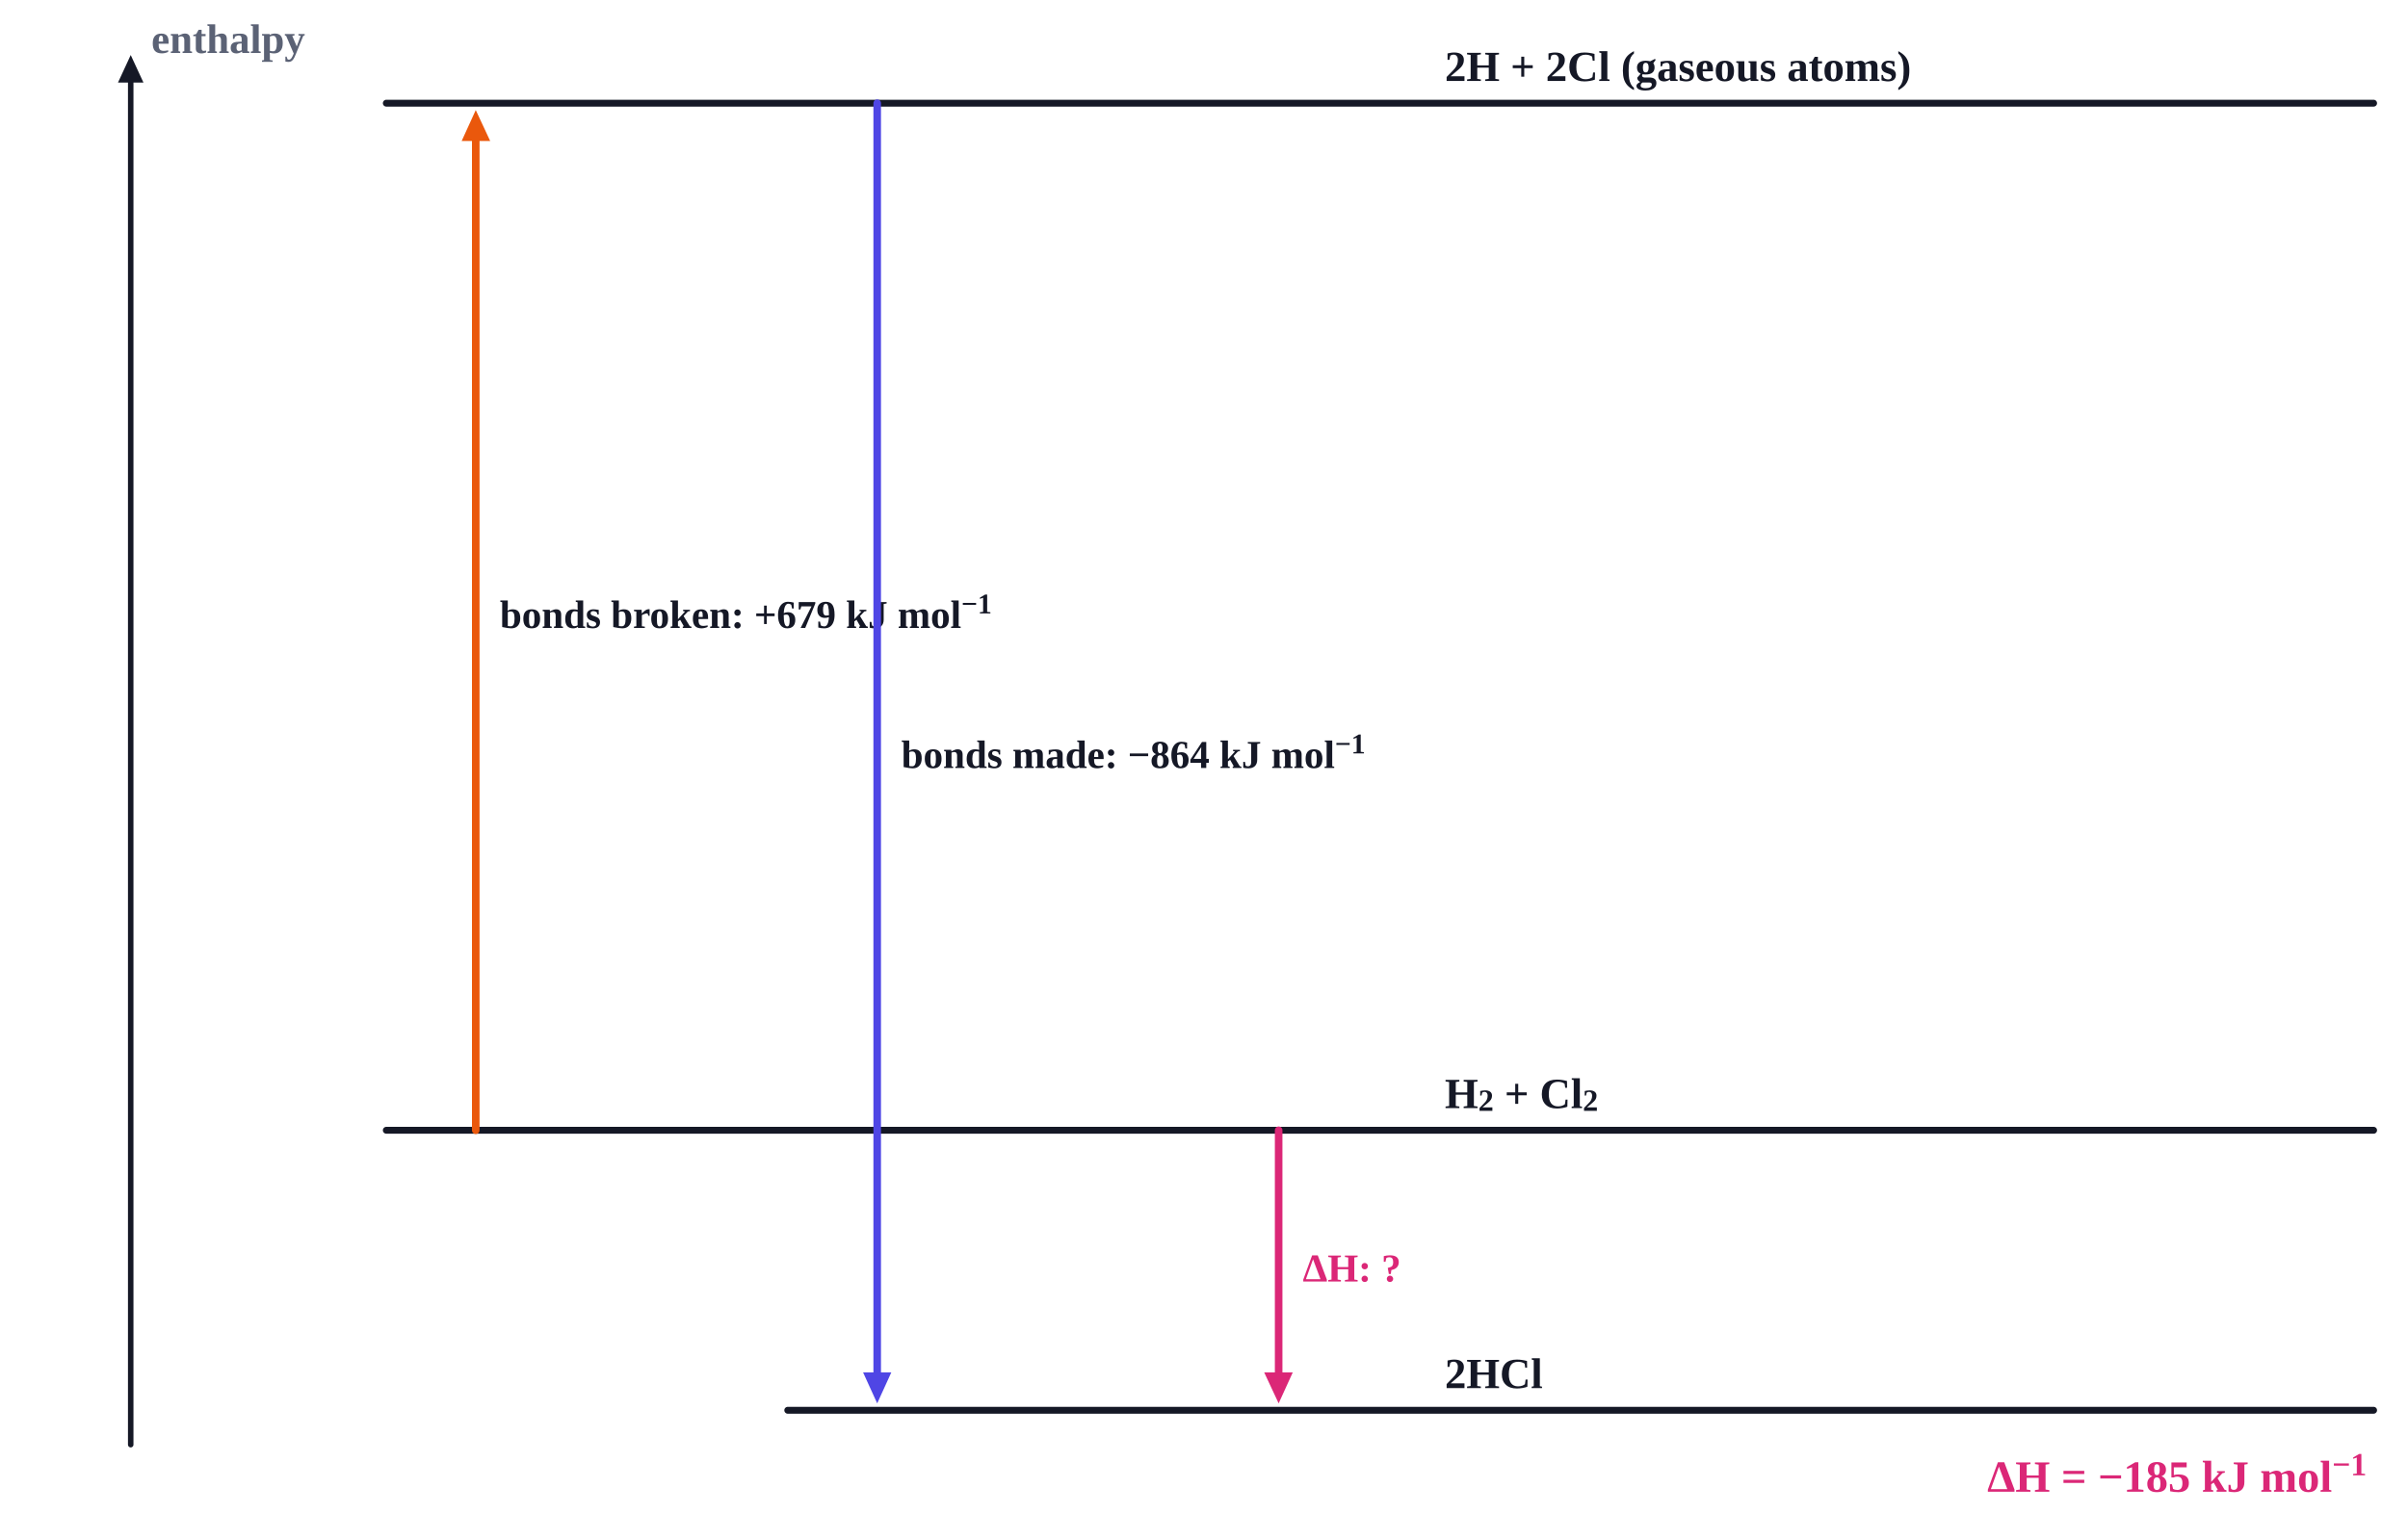
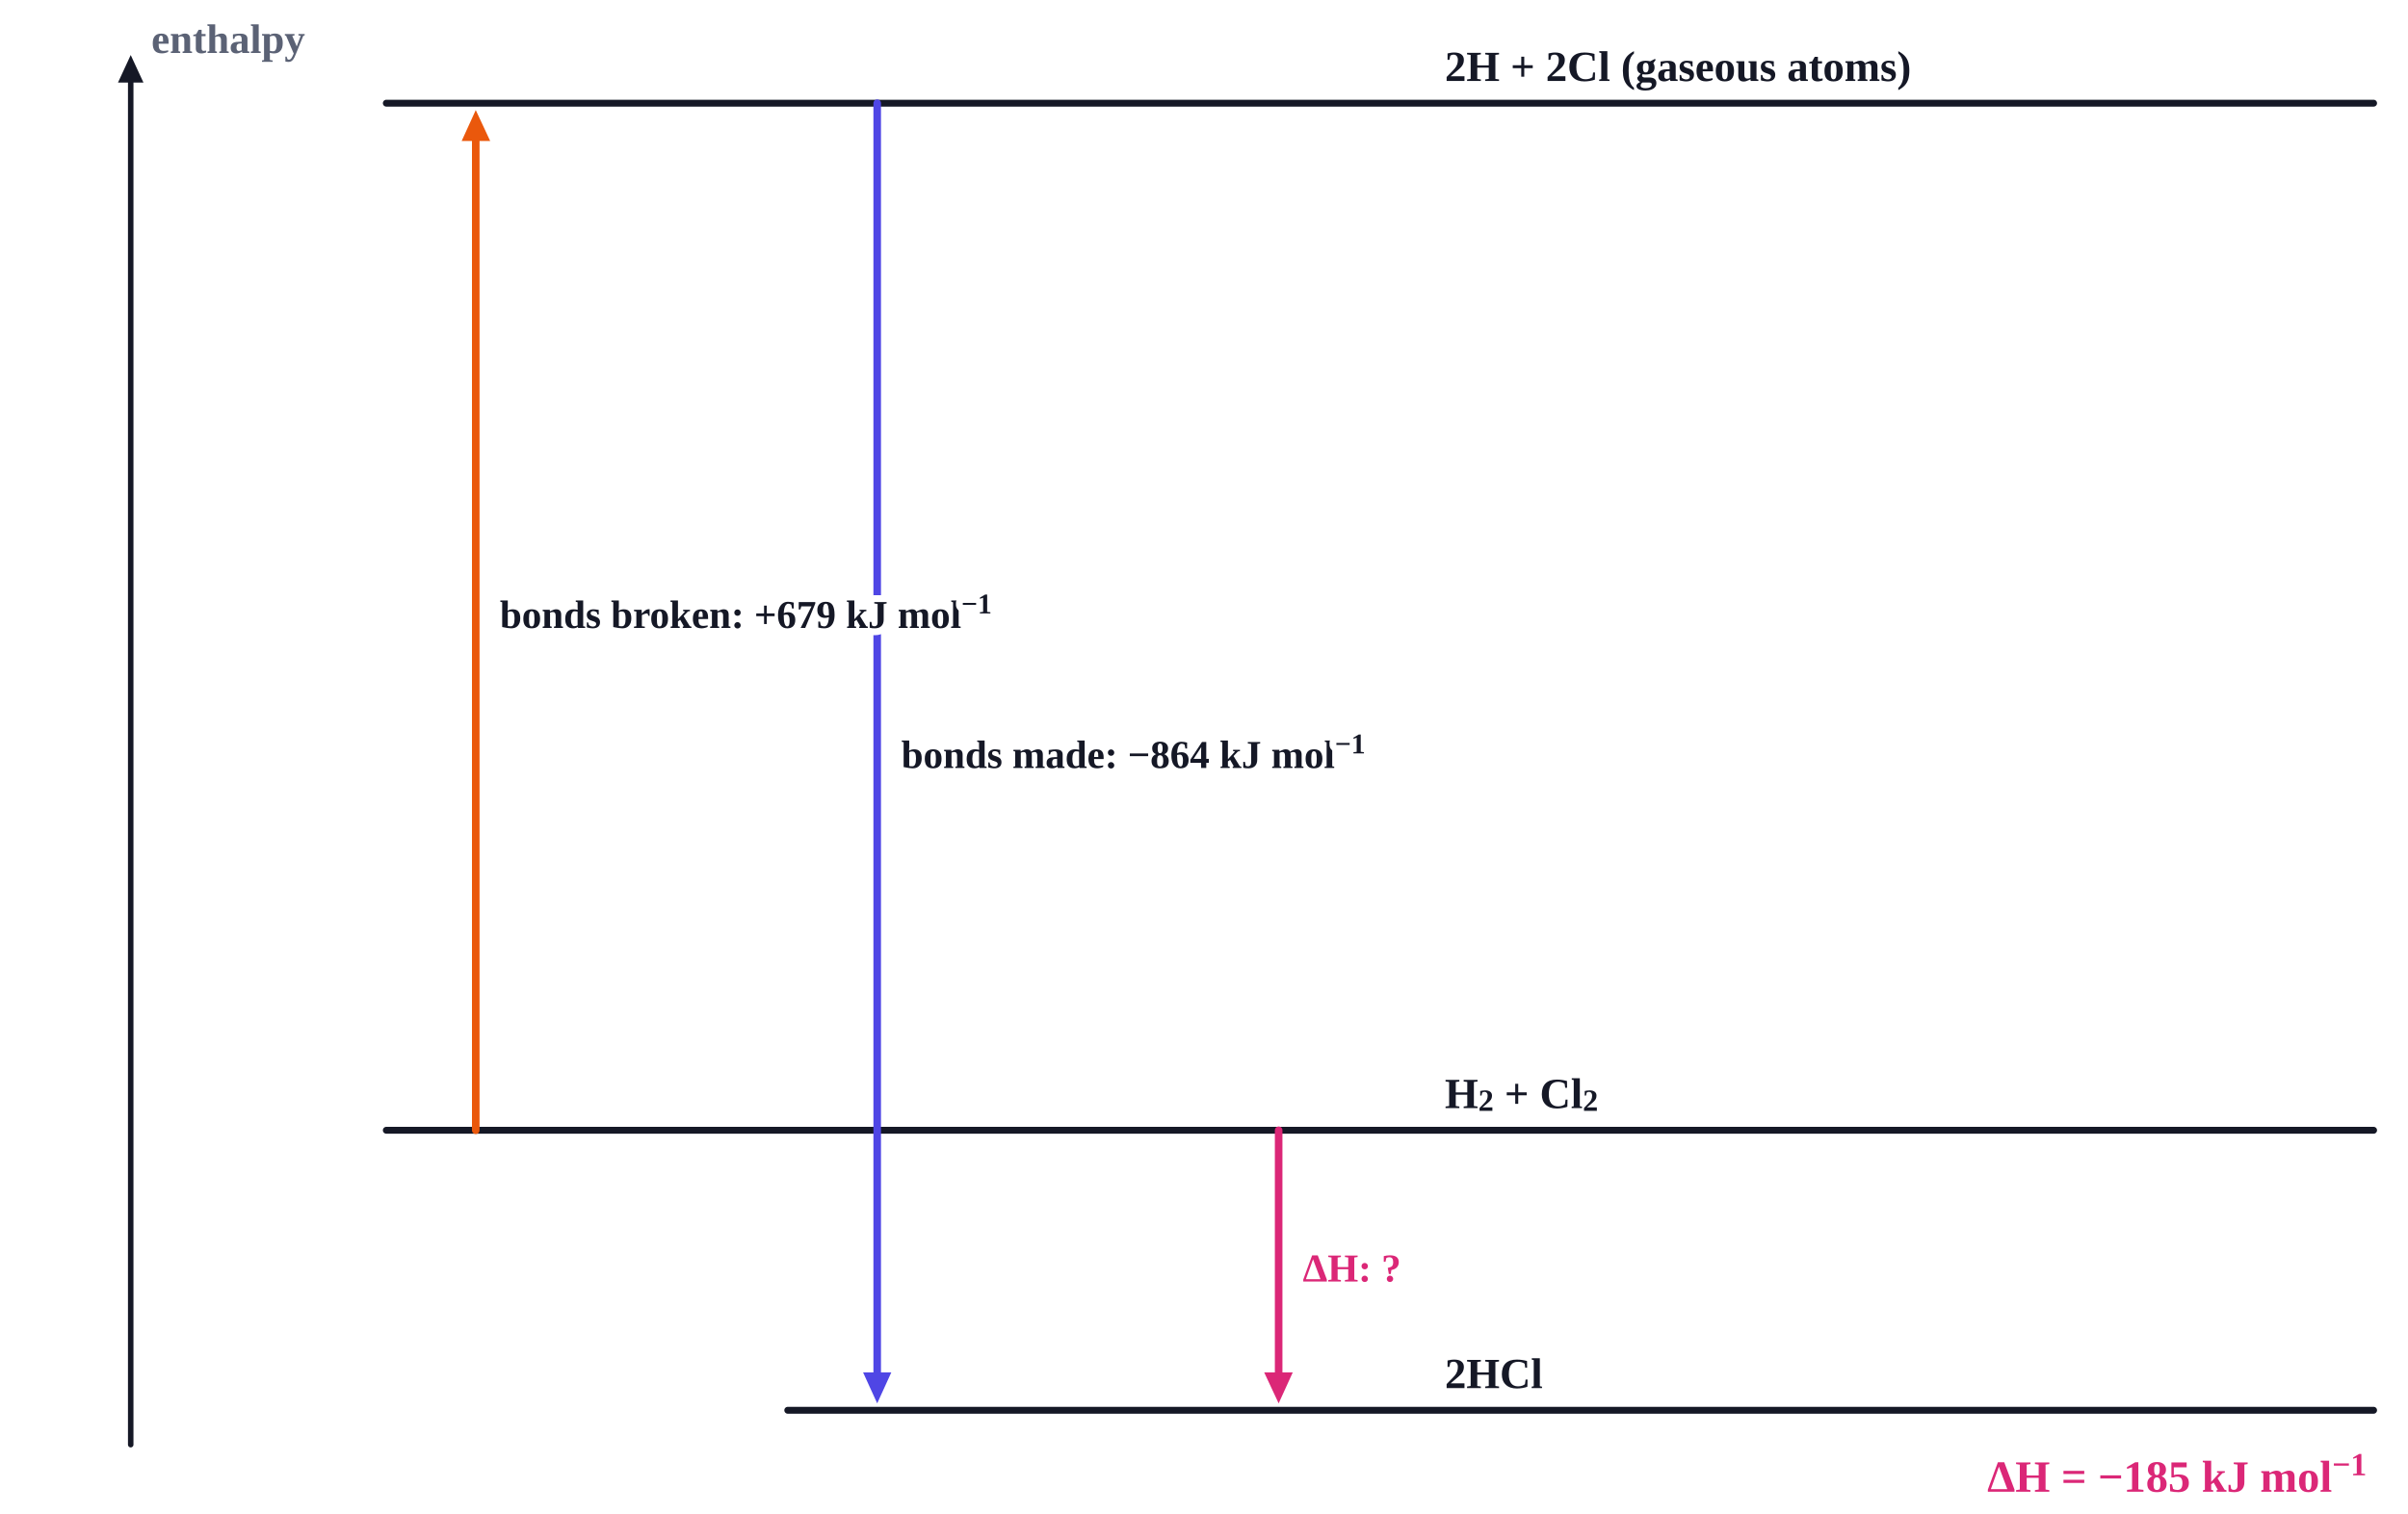
<svg xmlns="http://www.w3.org/2000/svg" viewBox="0 0 700.0 440.0" width="700.0" height="440.0" role="img" aria-label="Enthalpy diagram: H₂ + Cl₂, up 679 kJ to 2H + 2Cl, down 864 kJ to 2HCl, 185 kJ below the start." style="color:var(--vx-ink, #151826);font-family:inherit;max-width:100%;height:auto">
  <path d="M38.0 420.0 L38.0 23.2" stroke="var(--vx-ink, #151826)" stroke-width="1.6" stroke-linecap="round" fill="none" />
  <path d="M38.0 16.0 L41.7 24.0 L34.3 24.0 Z" fill="var(--vx-ink, #151826)" />
  <text x="44.0" y="12.0" font-size="12" font-weight="600" text-anchor="start" dominant-baseline="middle" fill="var(--vx-soft, #5b6275)">enthalpy</text>
  <path d="M112.3 328.6 L690.0 328.6" stroke="var(--vx-ink, #151826)" stroke-width="2" stroke-linecap="round" fill="none" />
  <text x="420.0" y="318.6" font-size="12.5" font-weight="600" text-anchor="start" dominant-baseline="middle" fill="var(--vx-ink, #151826)">H<tspan baseline-shift="sub" font-size="9.0">2</tspan> + Cl<tspan baseline-shift="sub" font-size="9.0">2</tspan>
  </text>
  <path d="M112.3 30.0 L690.0 30.0" stroke="var(--vx-ink, #151826)" stroke-width="2" stroke-linecap="round" fill="none" />
  <text x="420.0" y="20.0" font-size="12.5" font-weight="600" text-anchor="start" dominant-baseline="middle" fill="var(--vx-ink, #151826)">2H + 2Cl (gaseous atoms)</text>
  <path d="M229.0 410.0 L690.0 410.0" stroke="var(--vx-ink, #151826)" stroke-width="2" stroke-linecap="round" fill="none" />
  <text x="420.0" y="400.0" font-size="12.5" font-weight="600" text-anchor="start" dominant-baseline="middle" fill="var(--vx-ink, #151826)">2HCl</text>
  <path d="M138.3 328.6 L138.3 40.1" stroke="var(--vx-a3, #ea580c)" stroke-width="2.2" stroke-linecap="round" fill="none" />
  <path d="M138.3 32.0 L142.5 41.0 L134.2 41.0 Z" fill="var(--vx-a3, #ea580c)" />
-   <text x="145.3" y="179.3" font-size="11.5" font-weight="700" text-anchor="start" dominant-baseline="middle" fill="var(--vx-ink, #151826)">bonds broken: +679 kJ mol<tspan baseline-shift="super" font-size="8.3">−1</tspan>
-   </text>
  <path d="M255.0 30.0 L255.0 399.9" stroke="var(--vx-a1, #4f46e5)" stroke-width="2.2" stroke-linecap="round" fill="none" />
  <path d="M255.0 408.0 L250.9 399.0 L259.1 399.0 Z" fill="var(--vx-a1, #4f46e5)" />
-   <text x="262.0" y="220.0" font-size="11.5" font-weight="700" text-anchor="start" dominant-baseline="middle" fill="var(--vx-ink, #151826)">bonds made: −864 kJ mol<tspan baseline-shift="super" font-size="8.3">−1</tspan>
-   </text>
  <path d="M371.7 328.6 L371.7 399.9" stroke="var(--vx-a2, #db2777)" stroke-width="2.2" stroke-linecap="round" fill="none" />
  <path d="M371.7 408.0 L367.5 399.0 L375.8 399.0 Z" fill="var(--vx-a2, #db2777)" />
-   <text x="378.7" y="369.3" font-size="11.5" font-weight="700" text-anchor="start" dominant-baseline="middle" fill="var(--vx-a2, #db2777)">ΔH: ?</text>
+   <text x="145.3" y="179.3" font-size="11.5" font-weight="700" text-anchor="start" dominant-baseline="middle" fill="var(--vx-ink, #151826)" stroke="var(--vx-card, #fff)" stroke-width="4" stroke-linejoin="round" paint-order="stroke">bonds broken: +679 kJ mol<tspan baseline-shift="super" font-size="8.3">−1</tspan>
+   </text>
+   <text x="262.0" y="220.0" font-size="11.5" font-weight="700" text-anchor="start" dominant-baseline="middle" fill="var(--vx-ink, #151826)" stroke="var(--vx-card, #fff)" stroke-width="4" stroke-linejoin="round" paint-order="stroke">bonds made: −864 kJ mol<tspan baseline-shift="super" font-size="8.3">−1</tspan>
+   </text>
+   <text x="378.7" y="369.3" font-size="11.5" font-weight="700" text-anchor="start" dominant-baseline="middle" fill="var(--vx-a2, #db2777)" stroke="var(--vx-card, #fff)" stroke-width="4" stroke-linejoin="round" paint-order="stroke">ΔH: ?</text>
  <text x="688.0" y="430.0" font-size="13" font-weight="700" text-anchor="end" dominant-baseline="middle" fill="var(--vx-a2, #db2777)">ΔH = −185 kJ mol<tspan baseline-shift="super" font-size="9.4">−1</tspan>
  </text>
</svg>
